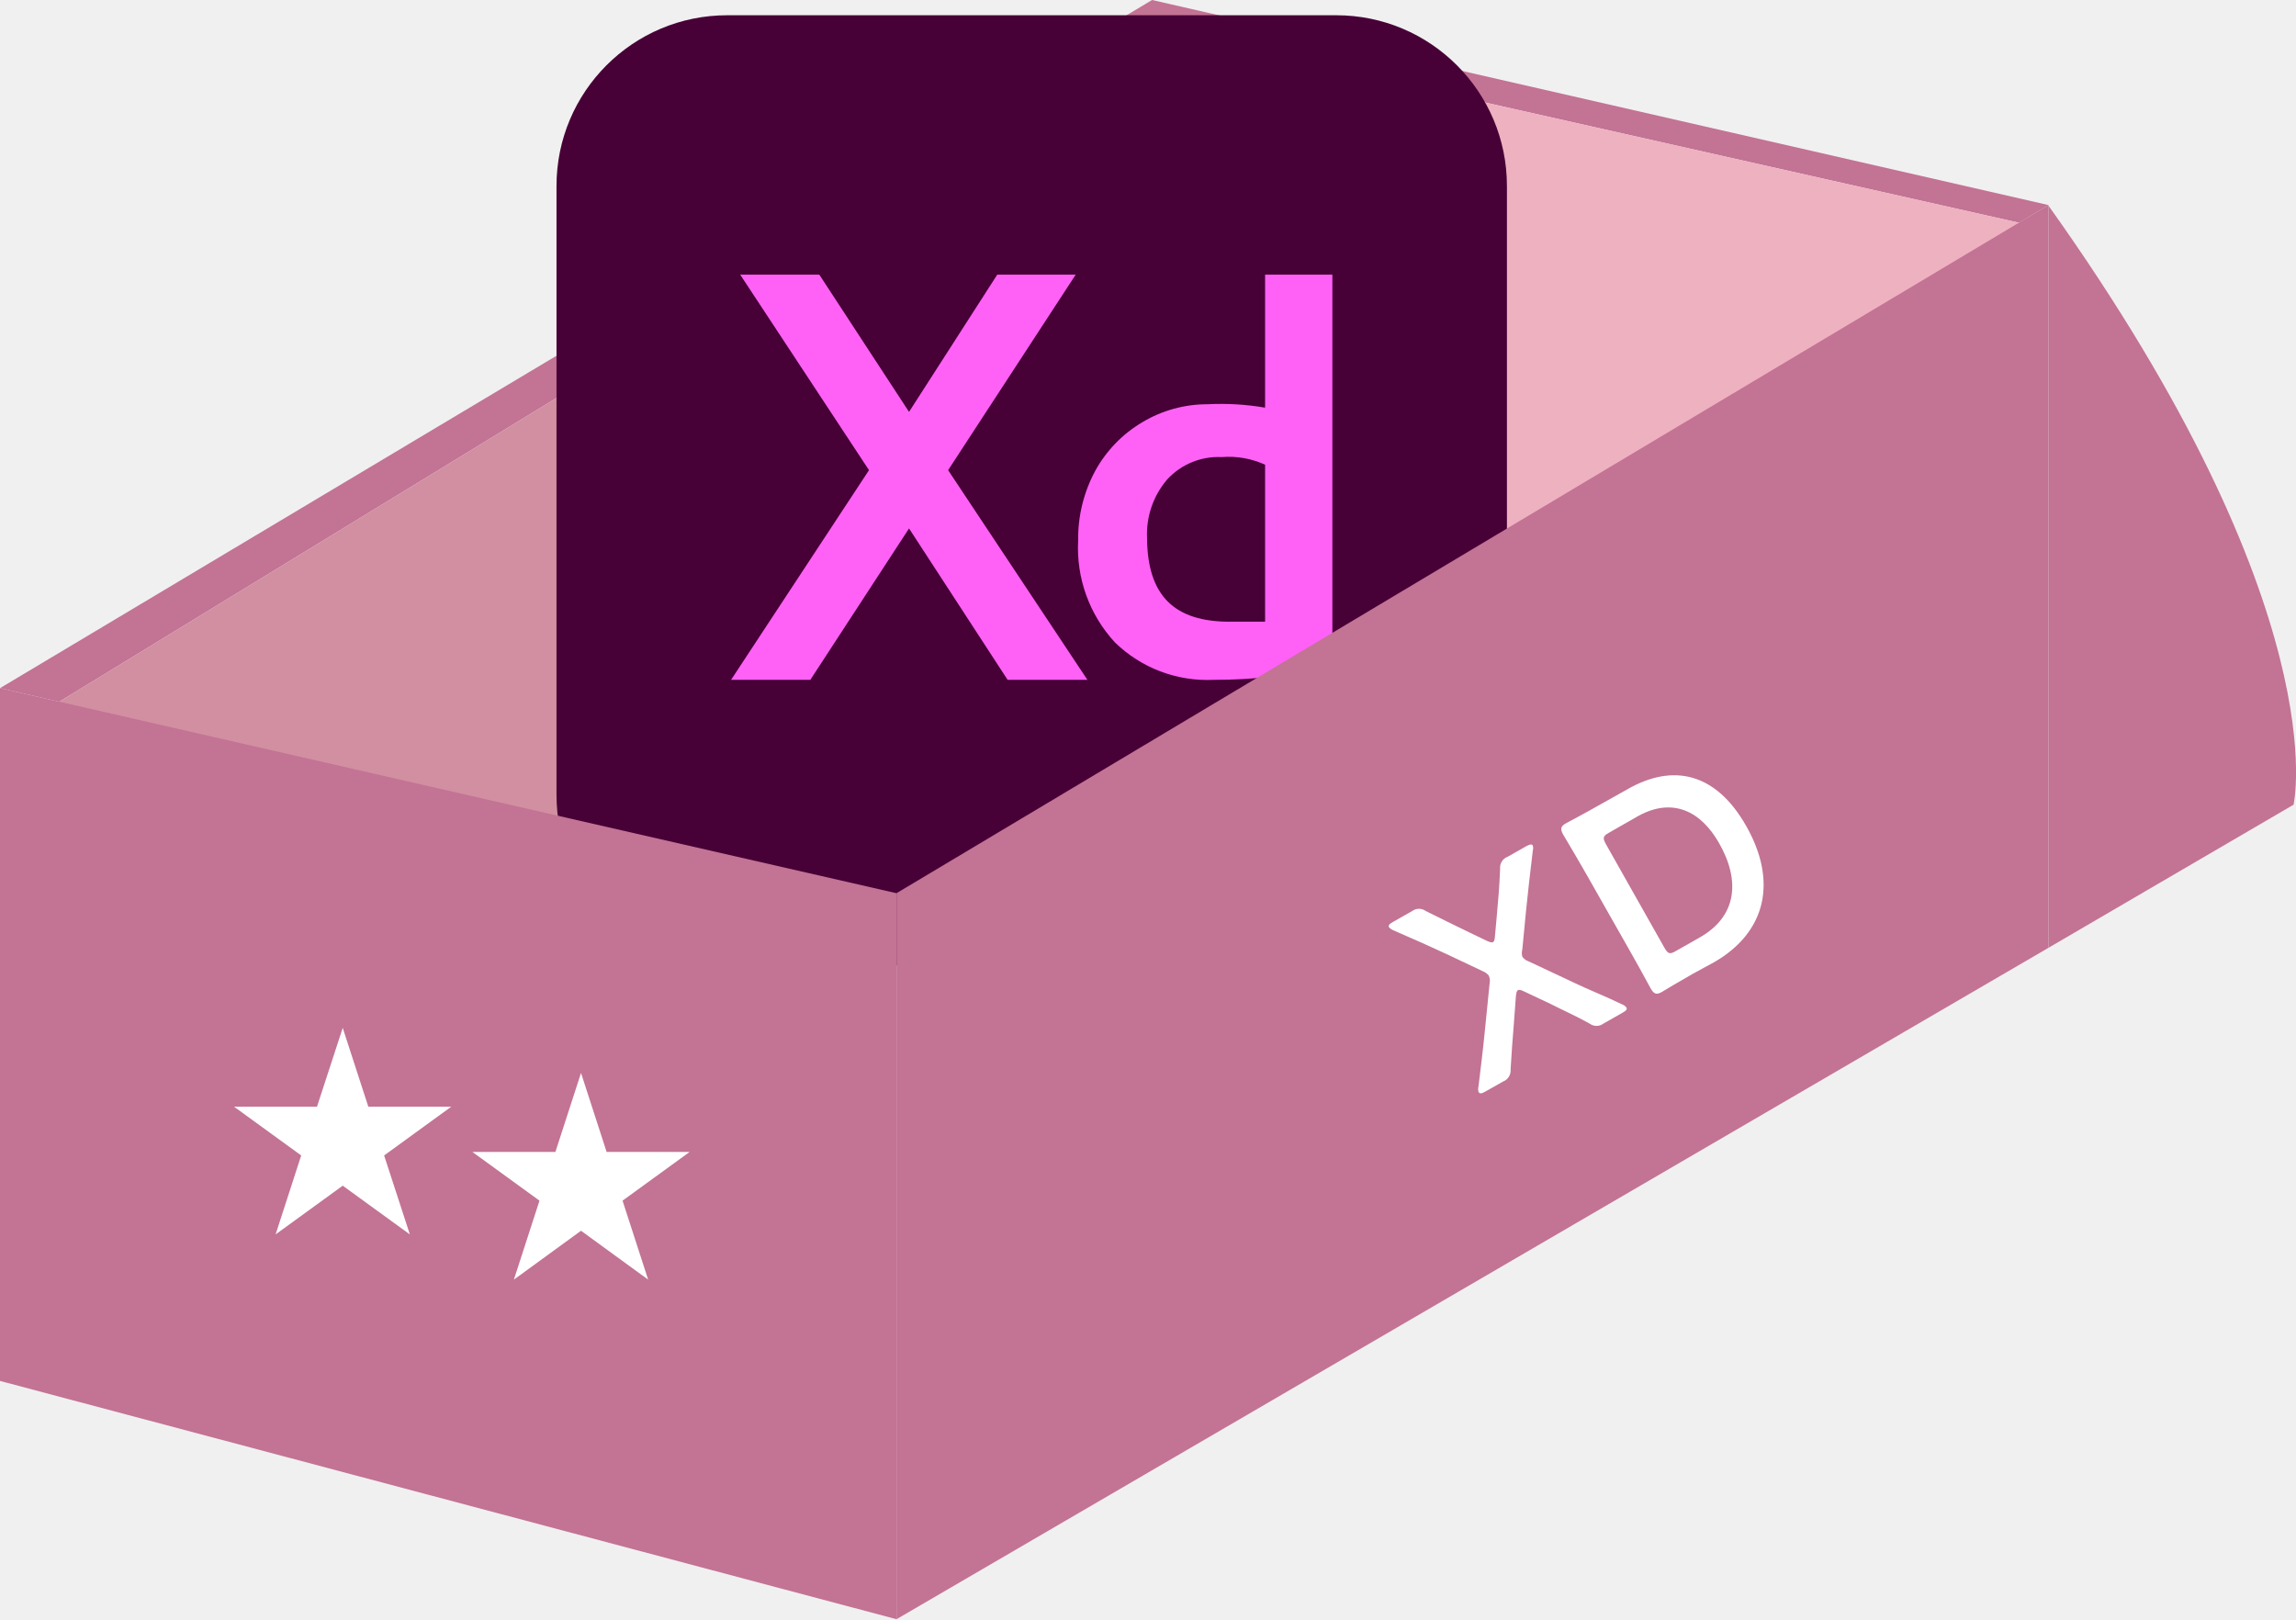
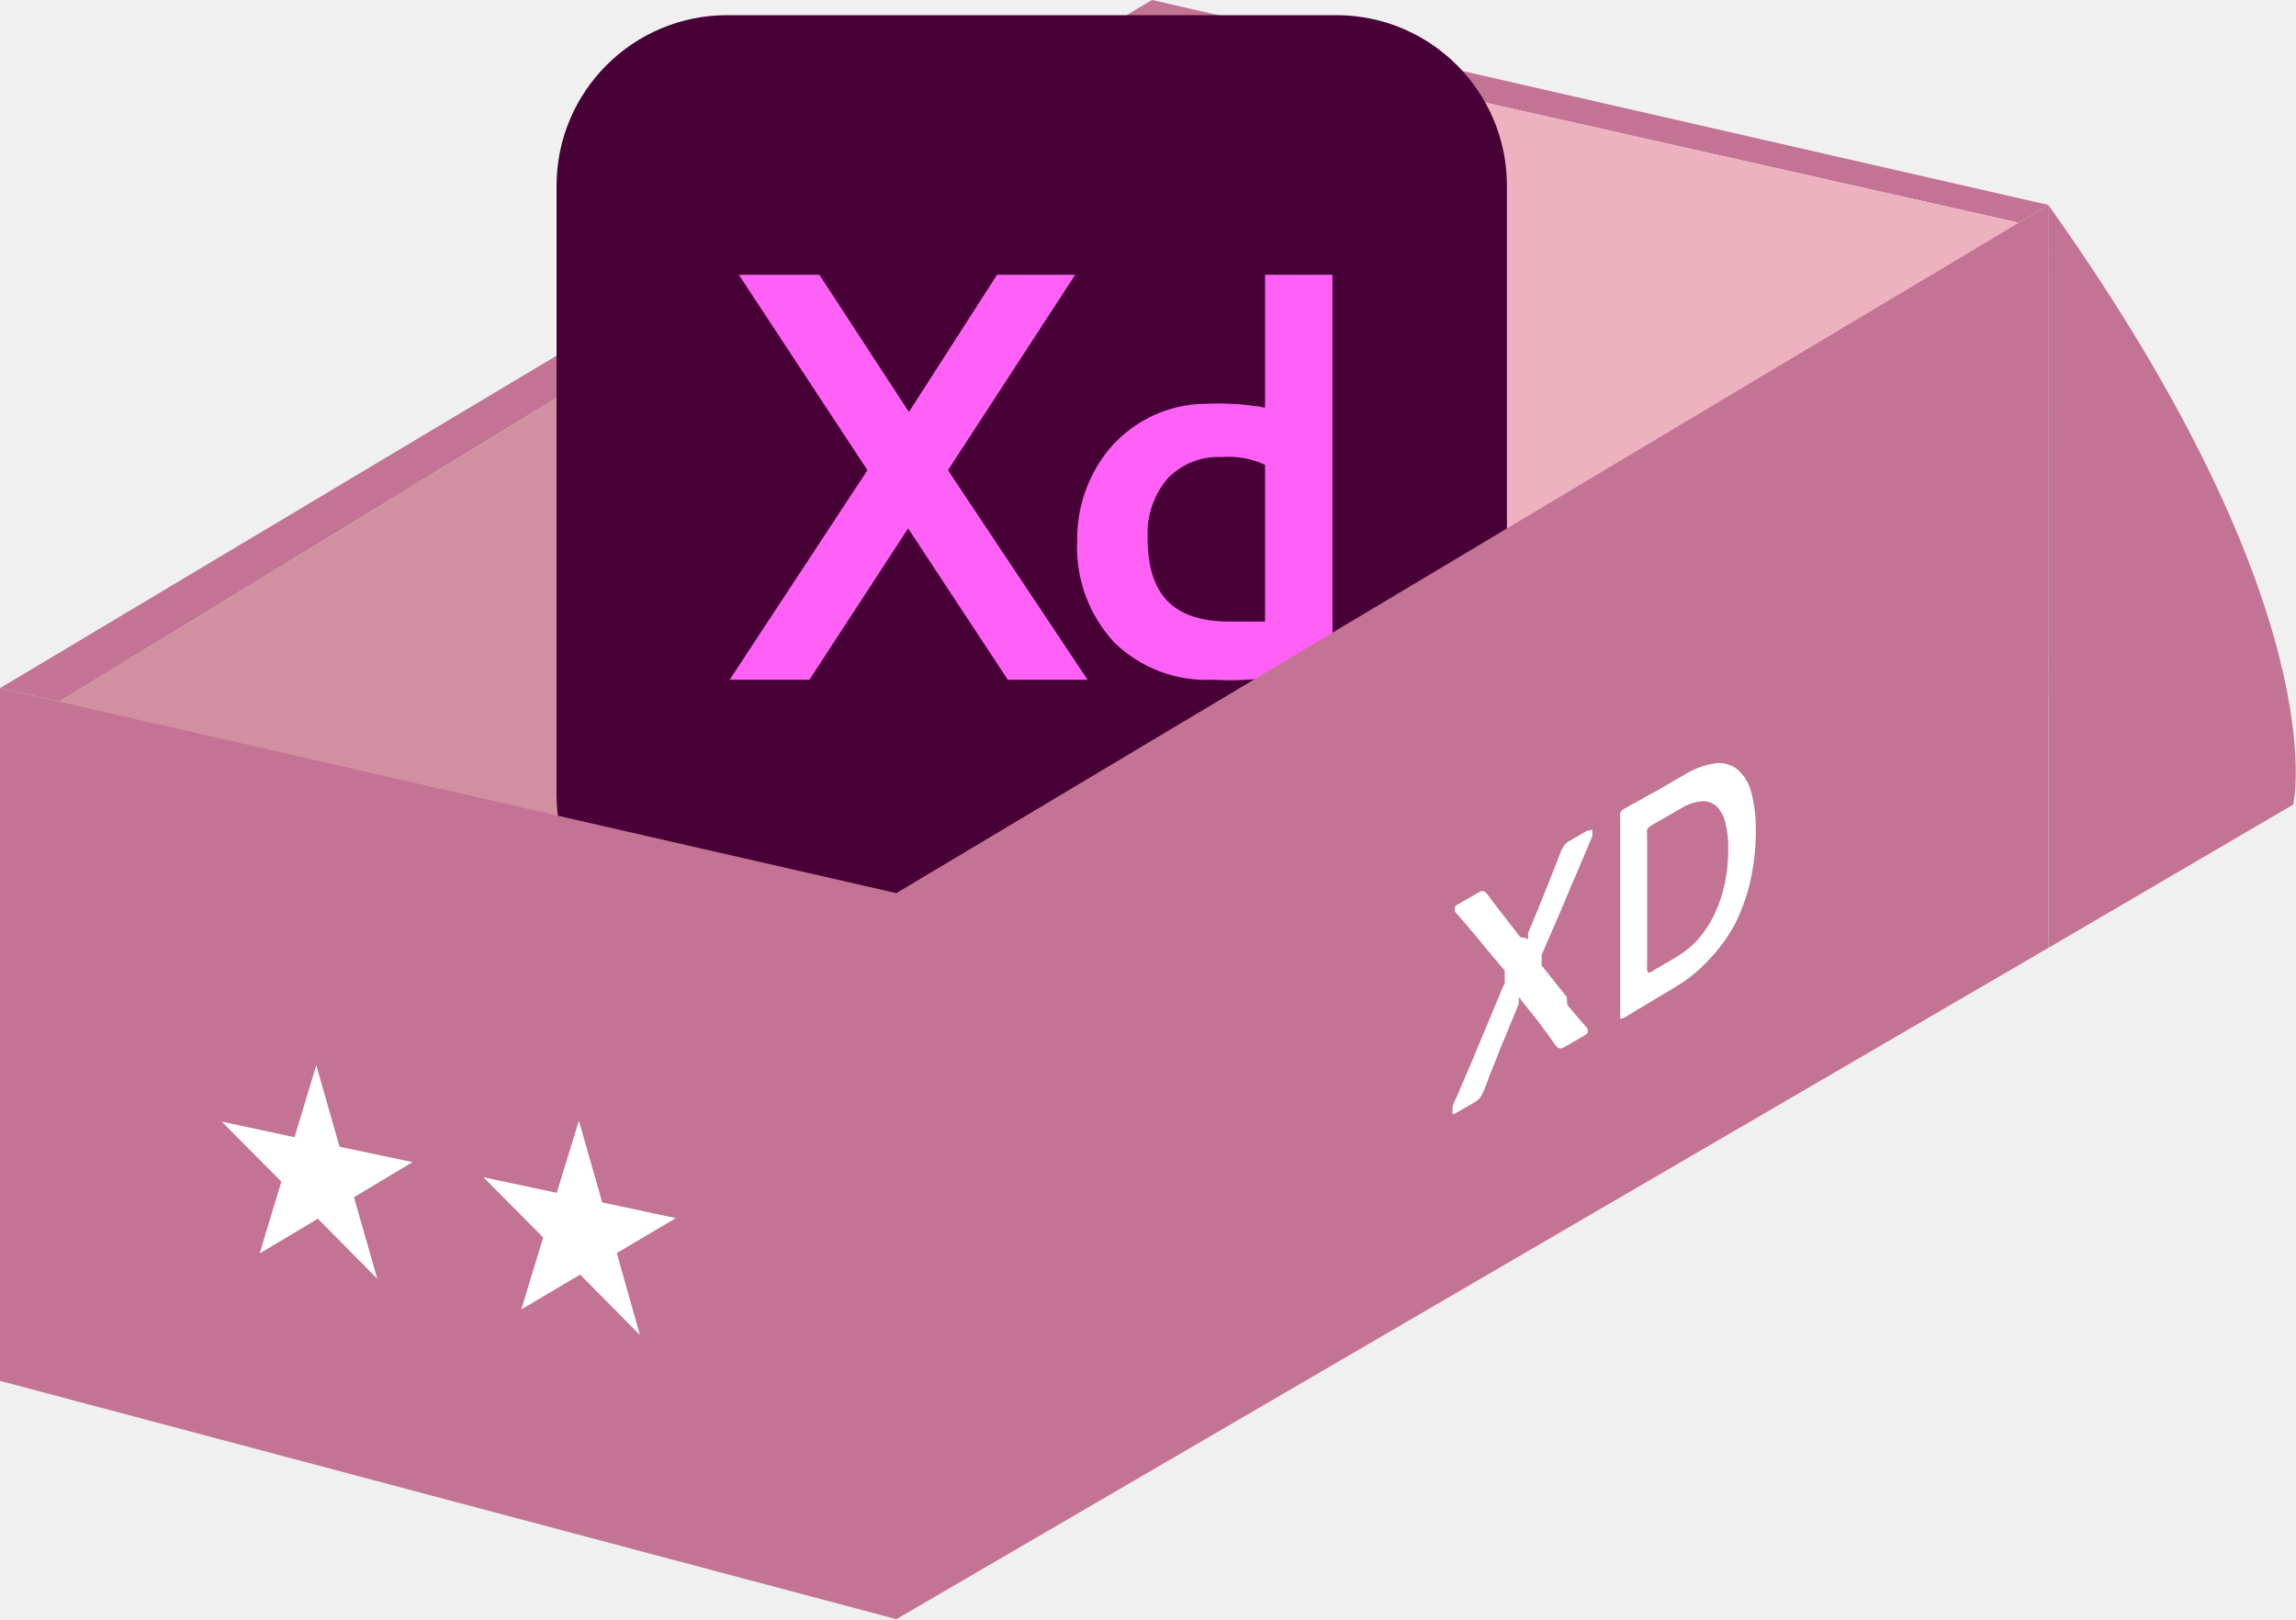
- <svg xmlns="http://www.w3.org/2000/svg" viewBox="0 0 168.62 118.92">
+ <svg xmlns="http://www.w3.org/2000/svg" viewBox="0 0 115.14 81.2">
  <defs>
-     <style>.cls-1{fill:#c37394;}.cls-2{fill:#d18fa1;}.cls-3{fill:#eeb1c0;}.cls-4{fill:#aa7285;}.cls-5{fill:#470137;}.cls-6{fill:#ff61f6;}.cls-7{fill:#fff;}</style>
+     <style>.cls-1{fill:none;}.cls-2{fill:#c37394;}.cls-3{fill:#d18fa1;}.cls-4{fill:#eeb1c0;}.cls-5{fill:#aa7285;}.cls-6{fill:#470137;}.cls-7{fill:#ff61f6;}.cls-8{isolation:isolate;}.cls-9{clip-path:url(#clip-path);}.cls-10{fill:#fff;}.cls-11{clip-path:url(#clip-path-2);}</style>
+     <clipPath id="clip-path">
+       <polygon class="cls-1" points="33.94 67.34 11.2 62.47 11.08 52.41 33.87 57.22 33.94 67.34" />
+     </clipPath>
+     <clipPath id="clip-path-2">
+       <polygon class="cls-1" points="72.79 56.11 72.77 45.55 88.09 36.75 88.05 47.25 72.79 56.11" />
+     </clipPath>
  </defs>
  <g id="レイヤー_2" data-name="レイヤー 2">
-     <g id="レイヤー_1-2" data-name="レイヤー 1">
-       <polygon class="cls-1" points="150.44 15.06 84.61 0 0 50.54 4.35 51.54 85.19 2.15 148.28 16.36 150.44 15.06" />
-       <polygon class="cls-2" points="85.19 2.15 85.19 50.54 4.35 98.83 4.35 51.54 85.19 2.15" />
-       <polygon class="cls-3" points="85.19 50.54 148.28 64.74 148.28 16.36 85.19 2.15 85.19 50.54" />
-       <polygon class="cls-4" points="85.19 50.54 61.42 64.74 65.84 65.6 89.61 51.54 85.19 50.54" />
-       <rect class="cls-5" x="40.87" y="1.12" width="69.8" height="69.8" rx="12.54" />
-       <path class="cls-6" d="M60.17,20.17l6.59,10.08,6.48-10.08H79L69.63,34.53l10.23,15.4H74L66.76,38.81,59.51,49.93H53.69l10.13-15.4L54.36,20.17Z" />
-       <path class="cls-6" d="M92.91,29.94V20.17h4.94V48.64s-2.68,1.29-8.72,1.29a9.73,9.73,0,0,1-7.24-2.74,10.23,10.23,0,0,1-2.71-7.5,10.5,10.5,0,0,1,1.26-5.12A9.41,9.41,0,0,1,83.91,31a9.27,9.27,0,0,1,4.78-1.31A19.09,19.09,0,0,1,92.91,29.94ZM90.3,45.66h2.61V34.13a6.42,6.42,0,0,0-3.19-.56,5.1,5.1,0,0,0-4,1.64,6.18,6.18,0,0,0-1.48,4.31C84.27,43.79,86.28,45.66,90.3,45.66Z" />
-       <polygon class="cls-1" points="65.84 118.92 0 101.42 0 50.54 65.84 65.6 65.84 118.92" />
-       <polygon class="cls-1" points="65.84 65.6 65.84 118.92 150.44 69.61 150.44 15.06 65.84 65.6" />
-       <path class="cls-1" d="M150.44,69.61l18-10.51s3.29-14.13-18-44" />
-       <path class="cls-7" d="M111.17,75.3c-.09,1.07-.16,2.07-.23,3.24a.87.87,0,0,1-.55.89l-1.31.74c-.28.16-.43.18-.5,0a.76.76,0,0,1,0-.37c.15-1.23.33-2.67.45-3.91l.37-3.68a.87.87,0,0,0-.07-.57,1.11,1.11,0,0,0-.43-.31l-2.58-1.22c-1.22-.57-2.45-1.12-4-1.79a.85.85,0,0,1-.31-.22c-.06-.12,0-.24.31-.4l1.39-.79a.84.84,0,0,1,1,0c1.14.57,2.15,1.06,3.2,1.57l1.29.62c.22.1.36.14.45.09s.12-.18.14-.43l.13-1.43c.11-1.19.2-2.25.25-3.52a.85.85,0,0,1,.56-.89l1.34-.76c.28-.16.43-.18.5-.06a.72.72,0,0,1,0,.38c-.2,1.7-.37,3.11-.49,4.35l-.28,2.9a1,1,0,0,0,0,.53.89.89,0,0,0,.45.34l3.3,1.55c1.11.54,2.32,1,3.59,1.62a.64.64,0,0,1,.3.22c.08.12,0,.24-.3.4l-1.39.79a.84.84,0,0,1-1,0c-1-.56-2-1-2.9-1.46l-1.93-.91c-.21-.1-.35-.14-.44-.09s-.12.19-.15.43Z" />
-       <path class="cls-7" d="M124.32,71.52c-.82.46-2.18,1.27-2.3,1.35-.38.21-.56.13-.8-.29-.54-1-1.14-2.08-1.62-2.92l-3.1-5.46c-.49-.85-1.09-1.89-1.69-2.89-.23-.41-.21-.61.17-.83.13-.07,1.52-.81,2.34-1.28L119.46,58c3.44-2,6.58-1.21,8.78,2.66,2.31,4.06,1.48,7.79-2.34,10Zm-2.07-1.89c.25.43.39.47.82.22l1.76-1c2.73-1.55,3-4.16,1.42-6.93-1.33-2.34-3.4-3.38-5.92-2l-2.17,1.24c-.44.25-.47.38-.23.82Z" />
-       <polygon class="cls-7" points="25.17 75.49 27.05 81.28 33.14 81.28 28.21 84.86 30.1 90.66 25.17 87.08 20.24 90.66 22.12 84.86 17.19 81.28 23.28 81.28 25.17 75.49" />
-       <polygon class="cls-7" points="42.67 78.8 44.55 84.6 50.65 84.6 45.72 88.18 47.6 93.98 42.67 90.39 37.74 93.98 39.62 88.18 34.69 84.6 40.79 84.6 42.67 78.8" />
+     <g id="About_Me" data-name="About Me">
+       <g id="XD">
+         <polygon class="cls-2" points="102.73 10.28 57.77 0 0 34.51 2.97 35.19 58.17 1.47 101.24 11.17 102.73 10.28" />
+         <polygon class="cls-3" points="58.17 1.47 58.17 34.51 2.97 67.49 2.97 35.19 58.17 1.47" />
+         <polygon class="cls-4" points="58.17 34.51 101.24 44.21 101.24 11.17 58.17 1.47 58.17 34.51" />
+         <polygon class="cls-5" points="58.17 34.51 41.94 44.21 44.95 44.79 61.19 35.19 58.17 34.51" />
+         <rect class="cls-6" x="27.91" y="0.76" width="47.66" height="47.66" rx="8.56" />
+         <path class="cls-7" d="M41.09,13.78l4.49,6.88L50,13.78h3.92l-6.38,9.8,7,10.51h-4l-5-7.59-4.95,7.59h-4l6.91-10.51-6.45-9.8Z" />
+         <path class="cls-7" d="M63.44,20.44V13.78h3.38V33.22a15.27,15.27,0,0,1-6,.87,6.62,6.62,0,0,1-4.94-1.87,7,7,0,0,1-1.86-5.12,7.09,7.09,0,0,1,.87-3.49,6.38,6.38,0,0,1,5.63-3.36A13.3,13.3,0,0,1,63.44,20.44ZM61.66,31.17h1.78V23.31a4.34,4.34,0,0,0-2.18-.39A3.51,3.51,0,0,0,58.55,24a4.25,4.25,0,0,0-1,2.94C57.54,29.9,58.91,31.17,61.66,31.17Z" />
+         <polygon class="cls-2" points="44.95 81.2 0 69.25 0 34.51 44.95 44.79 44.95 81.2" />
+         <polygon class="cls-2" points="44.95 44.79 44.95 81.2 102.73 47.53 102.73 10.28 44.95 44.79" />
+         <path class="cls-2" d="M102.73,47.53,115,40.35s2.25-9.65-12.28-30.07" />
+         <g id="星">
+           <g class="cls-8">
+             <g class="cls-9">
+               <polyline class="cls-10" points="29.03 56.2 30.2 60.3 33.89 61.09 30.93 62.84 32.09 66.95 29.09 63.92 26.14 65.67 27.24 62.06 24.24 59.04 27.92 59.82 29.03 56.2" />
+               <polyline class="cls-10" points="15.86 53.42 17.03 57.51 20.69 58.28 17.75 60.04 18.92 64.13 15.94 61.12 13.02 62.86 14.11 59.26 11.12 56.25 14.77 57.03 15.86 53.42" />
+             </g>
+           </g>
+         </g>
+         <g class="cls-8">
+           <g class="cls-11">
+             <path class="cls-10" d="M79.64,41.63l-.88.51a1,1,0,0,0-.19.12l-.13.13a1.45,1.45,0,0,0-.1.18,1.53,1.53,0,0,0-.11.25c-.1.25-.19.5-.29.74l-.27.7c-.1.23-.19.46-.28.69l-.28.69-.48,1.15,0,.13,0,.1,0,.07,0,0h-.09l0-.05L76.24,47l-.47-.61-.28-.36-.29-.37c-.09-.13-.19-.25-.29-.38s-.19-.27-.3-.41a.65.65,0,0,0-.11-.12.27.27,0,0,0-.1-.06l-.13,0-.19.09-.92.53-.12.08-.08.08,0,.07a.09.09,0,0,0,0,.07v.05l0,0,0,0a.21.21,0,0,0,0,.06l.42.48.38.44.36.43.34.42,1,1.19,0,.08,0,.07,0,.07v.15l0,.1,0,.12c0,.05,0,.09-.06.15l-1.23,2.95c-.11.25-.21.5-.32.77s-.23.53-.34.79-.23.54-.34.8-.23.52-.33.77a.36.36,0,0,0,0,.09l0,.09s0,0,0,.06v.06a.13.13,0,0,0,0,.06h0a.13.13,0,0,0,.08,0,.34.34,0,0,0,.12-.06l.87-.5.18-.12a.8.8,0,0,0,.13-.13.69.69,0,0,0,.1-.17,2,2,0,0,0,.12-.25c.09-.24.18-.46.26-.69l.26-.65.25-.63c.08-.21.17-.42.26-.63l.69-1.68a.58.58,0,0,1,0-.14.73.73,0,0,1,0-.09l0-.07,0,0h.09l0,0,0,.07.71.88.25.32.25.34c.09.11.17.23.26.36l.27.38a.65.65,0,0,0,.11.12.14.14,0,0,0,.1.05.32.32,0,0,0,.13,0l.18-.09.91-.53.12-.08.08-.07a.18.18,0,0,0,0-.08.19.19,0,0,0,0-.07s0,0,0,0l0,0,0-.06,0,0-.35-.4-.34-.4-.33-.39L78.57,50l-1.2-1.51-.06-.07,0-.08a.19.19,0,0,1,0-.08s0-.05,0-.08,0,0,0-.07a.54.54,0,0,1,0-.1,1,1,0,0,0,0-.12l.06-.14,1-2.31.32-.77c.12-.27.23-.55.36-.84l.38-.89c.13-.32.27-.64.42-1a1,1,0,0,1,0-.1l0-.09s0,0,0-.07a.43.43,0,0,1,0,0,.11.11,0,0,0,0-.06l0,0-.08,0-.12.06" />
+             <path class="cls-10" d="M82.93,48.68l-.17.08a.11.11,0,0,1-.11,0,.19.19,0,0,1-.05-.1,1.41,1.41,0,0,1,0-.22V42a1.3,1.3,0,0,1,0-.23.42.42,0,0,1,0-.17.35.35,0,0,1,.1-.12l.17-.12,1.43-.82a2.33,2.33,0,0,1,1.07-.36,1,1,0,0,1,.74.28,1.76,1.76,0,0,1,.42.83,5,5,0,0,1,.14,1.29,8.52,8.52,0,0,1-.17,1.7,6.78,6.78,0,0,1-.5,1.52,5.48,5.48,0,0,1-.82,1.28,4.92,4.92,0,0,1-1.17.95l-1.15.67m-1.35-8.19a.67.67,0,0,0-.16.12.64.64,0,0,0-.1.13,1,1,0,0,0,0,.18,1.77,1.77,0,0,0,0,.24v.64c0,.21,0,.42,0,.63s0,.41,0,.61v5.79c0,.2,0,.41,0,.62s0,.43,0,.65,0,.43,0,.63a1.27,1.27,0,0,0,0,.22.16.16,0,0,0,0,.11s0,0,.1,0l.15-.07.2-.12.39-.24.47-.28.45-.27,1-.6a7.23,7.23,0,0,0,1.67-1.35A8.28,8.28,0,0,0,87,46.35a9.55,9.55,0,0,0,.78-2.18,11.52,11.52,0,0,0,.27-2.46,7.48,7.48,0,0,0-.23-2,2.2,2.2,0,0,0-.7-1.13A1.5,1.5,0,0,0,86,38.28a4.16,4.16,0,0,0-1.51.56l-1.4.81c-.14.08-.29.17-.46.25l-.47.27-.4.21-.19.11" />
+           </g>
+         </g>
+       </g>
    </g>
  </g>
</svg>
